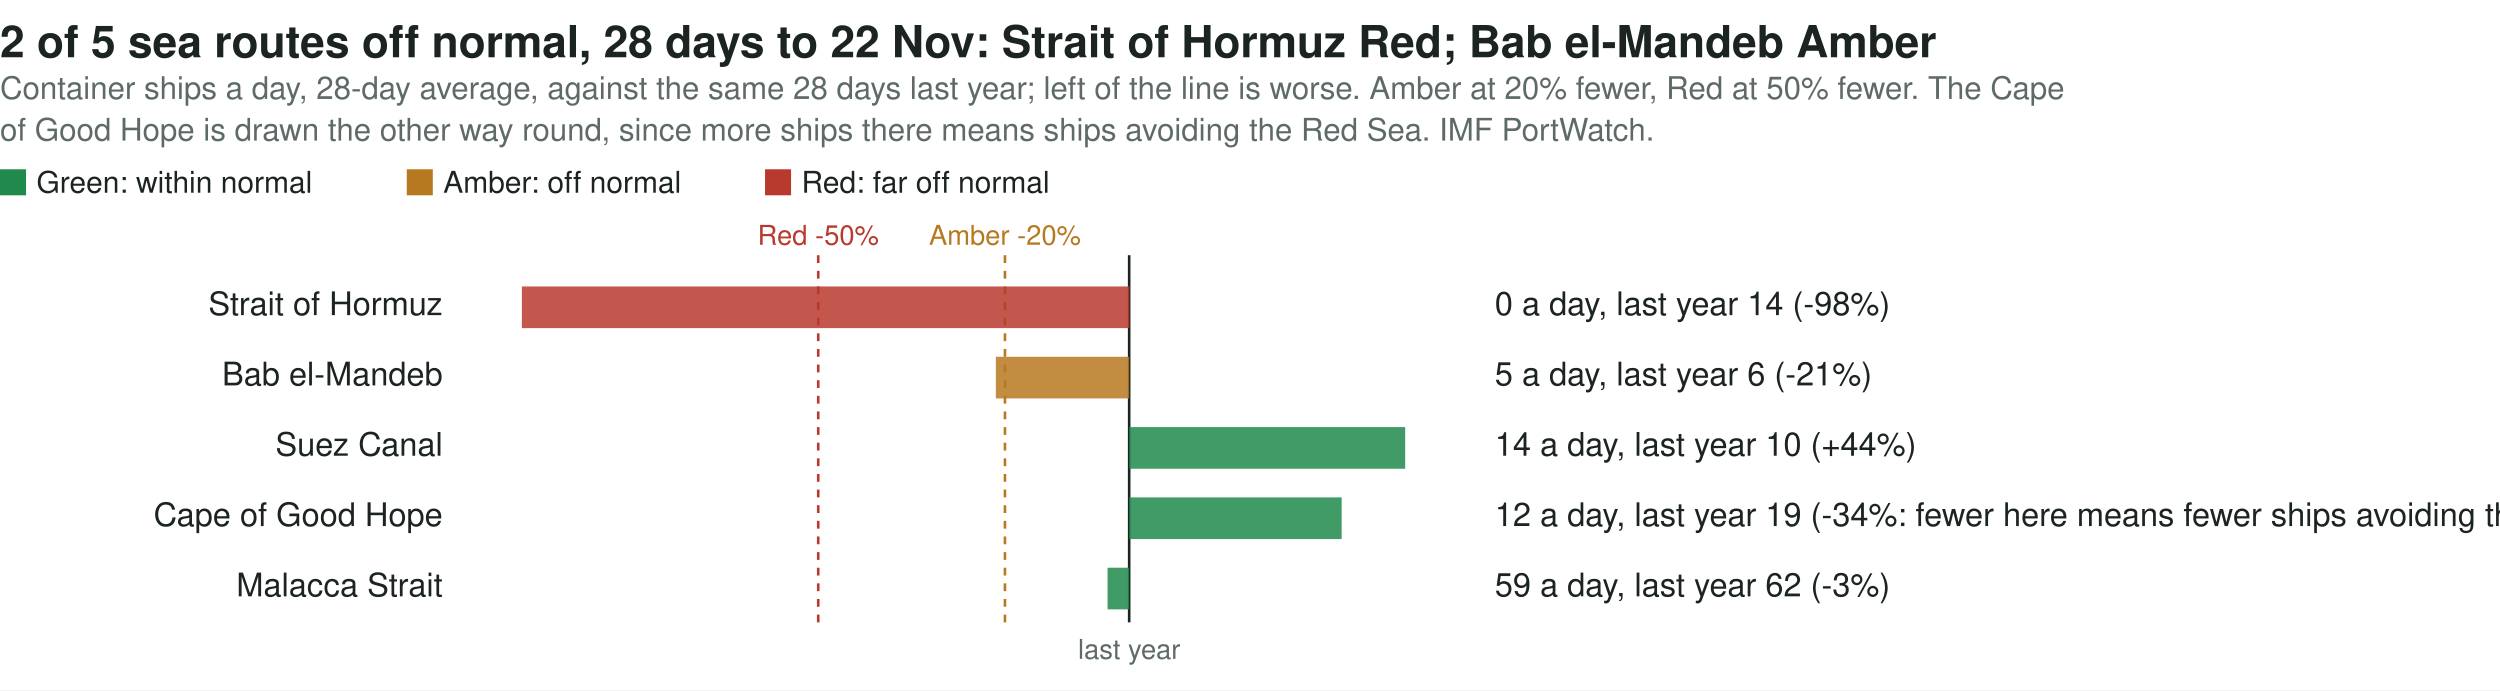
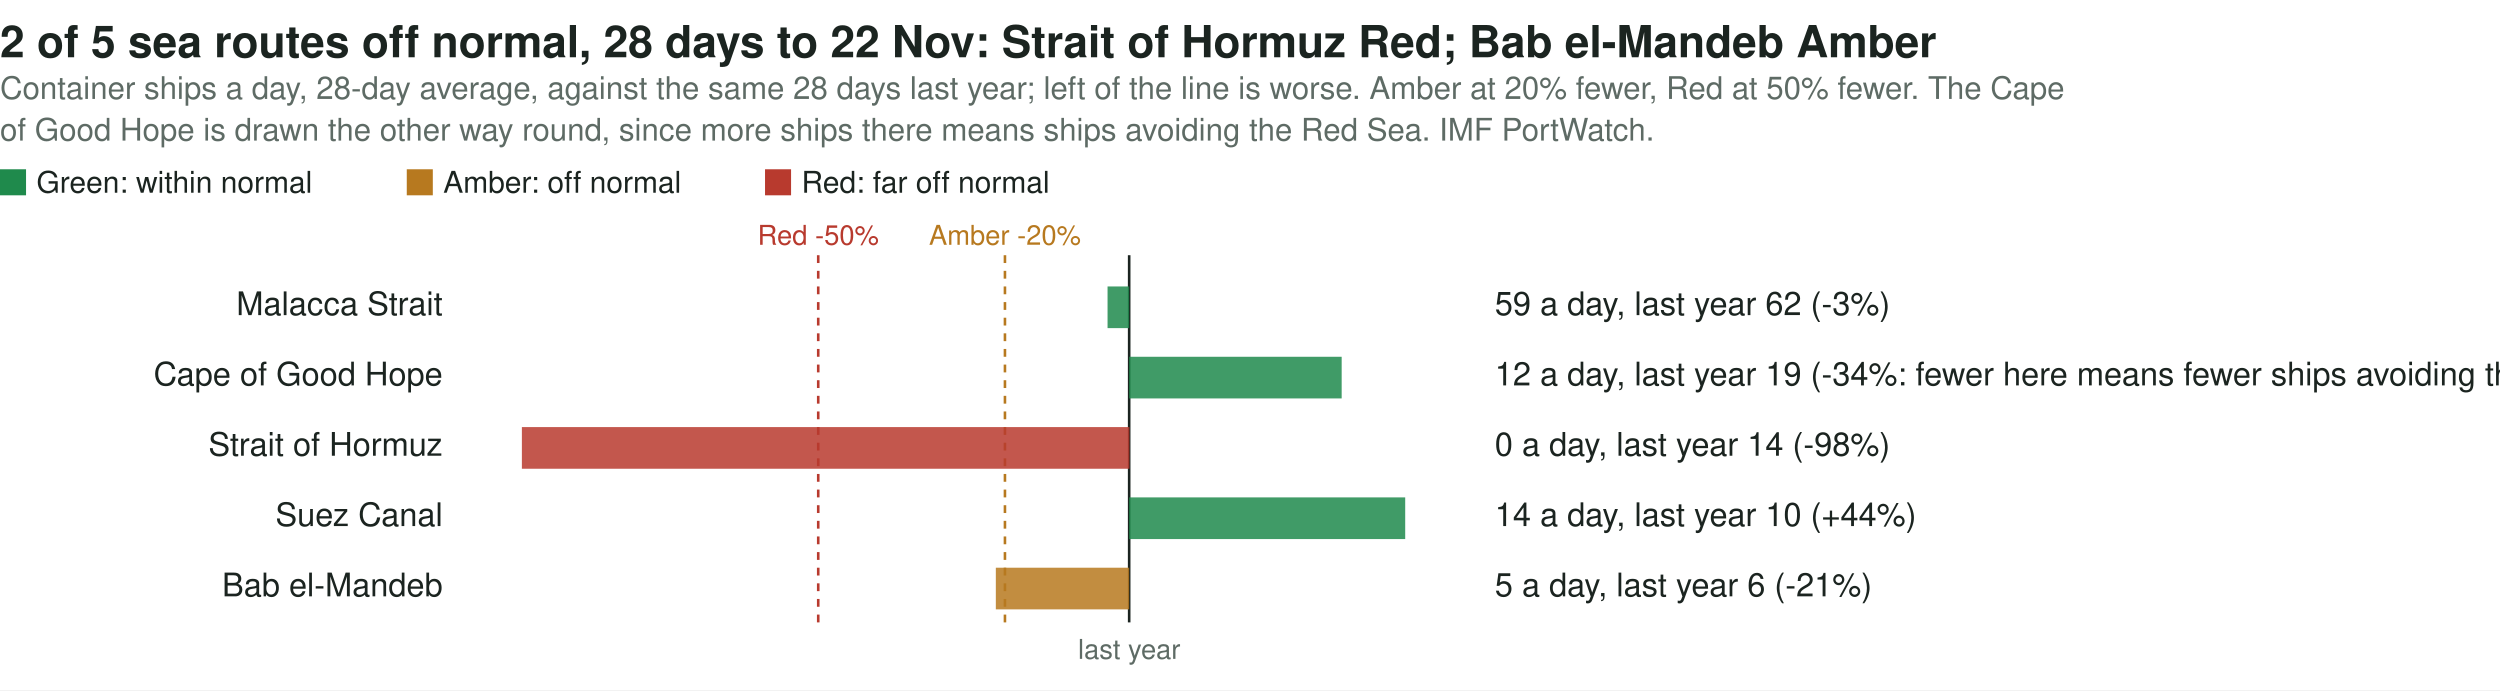
<svg xmlns="http://www.w3.org/2000/svg" width="960" height="265" viewBox="0 0 960 265">
  <rect width="100%" height="100%" fill="#fff" />
  <text x="0" y="22" font-family="IBM Plex Sans,Helvetica,Arial,sans-serif" font-size="17" font-weight="700" fill="#1B2420">2 of 5 sea routes off normal, 28 days to 22 Nov: Strait of Hormuz Red; Bab el-Mandeb Amber</text>
  <text x="0" y="38" font-family="IBM Plex Sans,Helvetica,Arial,sans-serif" font-size="12" fill="#5E6B65">Container ships a day, 28-day average, against the same 28 days last year; left of the line is worse. Amber at 20% fewer, Red at 50% fewer. The Cape</text>
  <text x="0" y="54" font-family="IBM Plex Sans,Helvetica,Arial,sans-serif" font-size="12" fill="#5E6B65">of Good Hope is drawn the other way round, since more ships there means ships avoiding the Red Sea. IMF PortWatch.</text>
  <rect x="0" y="65" width="10" height="10" fill="#1F8A4C" />
  <text x="14" y="74" font-family="IBM Plex Sans,Helvetica,Arial,sans-serif" font-size="11.5" fill="#1B2420">Green: within normal</text>
  <rect x="156.2" y="65" width="10" height="10" fill="#B7791F" />
  <text x="170.2" y="74" font-family="IBM Plex Sans,Helvetica,Arial,sans-serif" font-size="11.5" fill="#1B2420">Amber: off normal</text>
  <rect x="293.77" y="65" width="10" height="10" fill="#B83A2E" />
  <text x="307.77" y="74" font-family="IBM Plex Sans,Helvetica,Arial,sans-serif" font-size="11.5" fill="#1B2420">Red: far off normal</text>
  <line x1="385.9" y1="98" x2="385.9" y2="239" stroke="#B7791F" stroke-dasharray="3 3" />
  <text x="385.9" y="94" text-anchor="middle" font-family="IBM Plex Sans,Helvetica,Arial,sans-serif" font-size="10.5" fill="#B7791F">Amber -20%</text>
  <line x1="314.2" y1="98" x2="314.2" y2="239" stroke="#B83A2E" stroke-dasharray="3 3" />
  <text x="314.2" y="94" text-anchor="middle" font-family="IBM Plex Sans,Helvetica,Arial,sans-serif" font-size="10.5" fill="#B83A2E">Red -50%</text>
  <line x1="433.6" y1="98" x2="433.6" y2="239" stroke="#1B2420" />
  <text x="433.6" y="253" text-anchor="middle" font-family="IBM Plex Sans,Helvetica,Arial,sans-serif" font-size="10.5" fill="#5E6B65">last year</text>
-   <text x="170" y="121" text-anchor="end" font-family="IBM Plex Sans,Helvetica,Arial,sans-serif" font-size="12.5" fill="#1B2420">Strait of Hormuz</text>
-   <rect x="200.4" y="110" width="233.3" height="16" fill="#B83A2E" opacity=".85" />
-   <text x="574" y="121" font-family="IBM Plex Sans,Helvetica,Arial,sans-serif" font-size="12.5" fill="#1B2420">0 a day, last year 14 (-98%)</text>
-   <text x="170" y="148" text-anchor="end" font-family="IBM Plex Sans,Helvetica,Arial,sans-serif" font-size="12.5" fill="#1B2420">Bab el-Mandeb</text>
-   <rect x="382.4" y="137" width="51.2" height="16" fill="#B7791F" opacity=".85" />
-   <text x="574" y="148" font-family="IBM Plex Sans,Helvetica,Arial,sans-serif" font-size="12.5" fill="#1B2420">5 a day, last year 6 (-21%)</text>
-   <text x="170" y="175" text-anchor="end" font-family="IBM Plex Sans,Helvetica,Arial,sans-serif" font-size="12.5" fill="#1B2420">Suez Canal</text>
-   <rect x="433.6" y="164" width="106.0" height="16" fill="#1F8A4C" opacity=".85" />
-   <text x="574" y="175" font-family="IBM Plex Sans,Helvetica,Arial,sans-serif" font-size="12.5" fill="#1B2420">14 a day, last year 10 (+44%)</text>
-   <text x="170" y="202" text-anchor="end" font-family="IBM Plex Sans,Helvetica,Arial,sans-serif" font-size="12.5" fill="#1B2420">Cape of Good Hope</text>
-   <rect x="433.6" y="191" width="81.6" height="16" fill="#1F8A4C" opacity=".85" />
-   <text x="574" y="202" font-family="IBM Plex Sans,Helvetica,Arial,sans-serif" font-size="12.5" fill="#1B2420">12 a day, last year 19 (-34%: fewer here means fewer ships avoiding the Red Sea)</text>
-   <text x="170" y="229" text-anchor="end" font-family="IBM Plex Sans,Helvetica,Arial,sans-serif" font-size="12.5" fill="#1B2420">Malacca Strait</text>
-   <rect x="425.3" y="218" width="8.3" height="16" fill="#1F8A4C" opacity=".85" />
-   <text x="574" y="229" font-family="IBM Plex Sans,Helvetica,Arial,sans-serif" font-size="12.5" fill="#1B2420">59 a day, last year 62 (-3%)</text>
+   <text x="170" y="121" text-anchor="end" font-family="IBM Plex Sans,Helvetica,Arial,sans-serif" font-size="12.5" fill="#1B2420">Malacca Strait</text>
+   <rect x="425.3" y="110" width="8.3" height="16" fill="#1F8A4C" opacity=".85" />
+   <text x="574" y="121" font-family="IBM Plex Sans,Helvetica,Arial,sans-serif" font-size="12.5" fill="#1B2420">59 a day, last year 62 (-3%)</text>
+   <text x="170" y="148" text-anchor="end" font-family="IBM Plex Sans,Helvetica,Arial,sans-serif" font-size="12.5" fill="#1B2420">Cape of Good Hope</text>
+   <rect x="433.6" y="137" width="81.6" height="16" fill="#1F8A4C" opacity=".85" />
+   <text x="574" y="148" font-family="IBM Plex Sans,Helvetica,Arial,sans-serif" font-size="12.5" fill="#1B2420">12 a day, last year 19 (-34%: fewer here means fewer ships avoiding the Red Sea)</text>
+   <text x="170" y="175" text-anchor="end" font-family="IBM Plex Sans,Helvetica,Arial,sans-serif" font-size="12.5" fill="#1B2420">Strait of Hormuz</text>
+   <rect x="200.4" y="164" width="233.3" height="16" fill="#B83A2E" opacity=".85" />
+   <text x="574" y="175" font-family="IBM Plex Sans,Helvetica,Arial,sans-serif" font-size="12.5" fill="#1B2420">0 a day, last year 14 (-98%)</text>
+   <text x="170" y="202" text-anchor="end" font-family="IBM Plex Sans,Helvetica,Arial,sans-serif" font-size="12.5" fill="#1B2420">Suez Canal</text>
+   <rect x="433.6" y="191" width="106.0" height="16" fill="#1F8A4C" opacity=".85" />
+   <text x="574" y="202" font-family="IBM Plex Sans,Helvetica,Arial,sans-serif" font-size="12.5" fill="#1B2420">14 a day, last year 10 (+44%)</text>
+   <text x="170" y="229" text-anchor="end" font-family="IBM Plex Sans,Helvetica,Arial,sans-serif" font-size="12.5" fill="#1B2420">Bab el-Mandeb</text>
+   <rect x="382.4" y="218" width="51.2" height="16" fill="#B7791F" opacity=".85" />
+   <text x="574" y="229" font-family="IBM Plex Sans,Helvetica,Arial,sans-serif" font-size="12.5" fill="#1B2420">5 a day, last year 6 (-21%)</text>
</svg>
